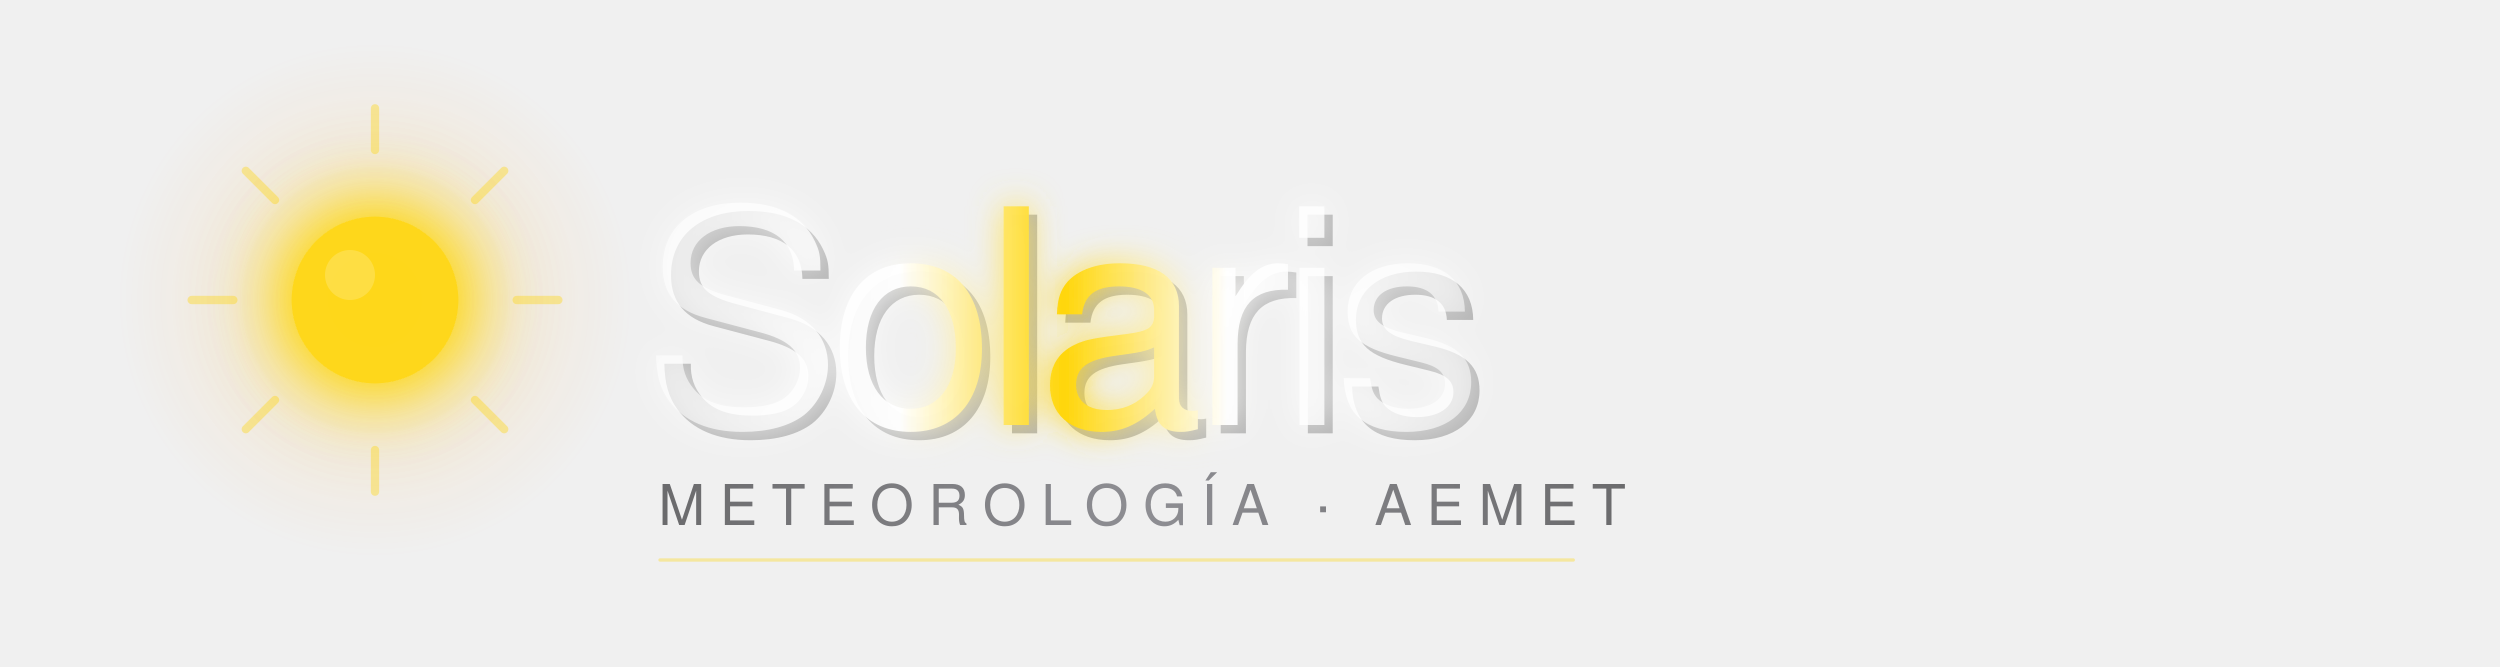
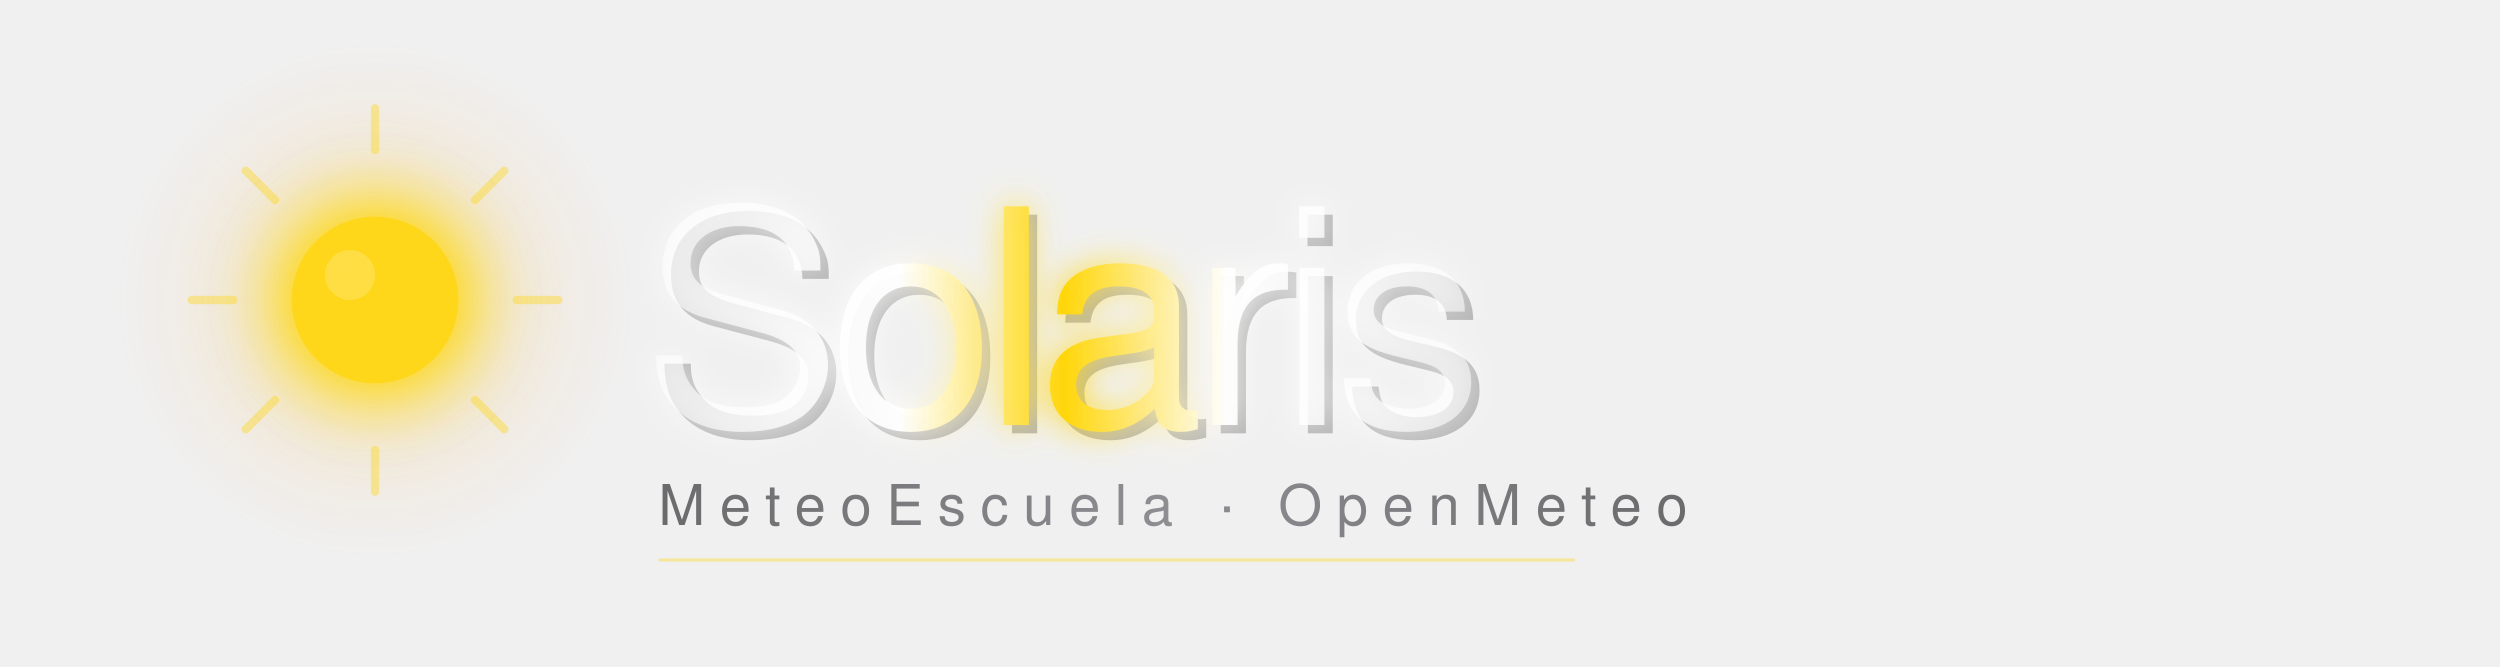
<svg xmlns="http://www.w3.org/2000/svg" viewBox="0 0 600 160" width="600" height="160">
  <defs>
    <filter id="sunGlow" x="-60%" y="-60%" width="220%" height="220%">
      <feGaussianBlur stdDeviation="8" result="blur1" />
      <feGaussianBlur stdDeviation="3" result="blur2" />
      <feMerge>
        <feMergeNode in="blur1" />
        <feMergeNode in="blur2" />
        <feMergeNode in="SourceGraphic" />
      </feMerge>
    </filter>
    <filter id="textGlow" x="-10%" y="-40%" width="120%" height="180%">
      <feGaussianBlur stdDeviation="4" result="blur" />
      <feMerge>
        <feMergeNode in="blur" />
        <feMergeNode in="SourceGraphic" />
      </feMerge>
    </filter>
    <linearGradient id="shimmer" x1="0%" y1="0%" x2="100%" y2="0%">
      <stop offset="0%" stop-color="#FFFFFF" stop-opacity="0.55" />
      <stop offset="30%" stop-color="#FFFFFF" stop-opacity="0.95" />
      <stop offset="50%" stop-color="#FFD60A" stop-opacity="1" />
      <stop offset="70%" stop-color="#FFFFFF" stop-opacity="0.95" />
      <stop offset="100%" stop-color="#FFFFFF" stop-opacity="0.55" />
    </linearGradient>
    <radialGradient id="halo" cx="50%" cy="50%" r="50%">
      <stop offset="0%" stop-color="#FFD60A" stop-opacity="0.22" />
      <stop offset="60%" stop-color="#FF9500" stop-opacity="0.07" />
      <stop offset="100%" stop-color="#FF9500" stop-opacity="0" />
    </radialGradient>
    <linearGradient id="rayFade" x1="0%" y1="0%" x2="0%" y2="100%">
      <stop offset="0%" stop-color="#FFD60A" stop-opacity="0.5" />
      <stop offset="100%" stop-color="#FFD60A" stop-opacity="0" />
    </linearGradient>
    <linearGradient id="tagGrad" x1="0%" y1="0%" x2="100%" y2="0%">
      <stop offset="0%" stop-color="#6B6B6D" />
      <stop offset="50%" stop-color="#8E8E93" />
      <stop offset="100%" stop-color="#6B6B6D" />
    </linearGradient>
  </defs>
  <ellipse cx="90" cy="72" rx="62" ry="62" fill="url(#halo)" />
  <circle cx="90" cy="72" r="32" fill="#FFD60A" opacity="0.08" filter="url(#sunGlow)" />
  <g stroke="#FFD60A" stroke-linecap="round" opacity="0.38">
    <line x1="90" y1="26" x2="90" y2="36" stroke-width="2" />
    <line x1="90" y1="108" x2="90" y2="118" stroke-width="2" />
    <line x1="46" y1="72" x2="56" y2="72" stroke-width="2" />
    <line x1="124" y1="72" x2="134" y2="72" stroke-width="2" />
    <line x1="59" y1="41" x2="66" y2="48" stroke-width="2" />
    <line x1="114" y1="96" x2="121" y2="103" stroke-width="2" />
    <line x1="121" y1="41" x2="114" y2="48" stroke-width="2" />
    <line x1="66" y1="96" x2="59" y2="103" stroke-width="2" />
  </g>
  <circle cx="90" cy="72" r="20" fill="#FFD60A" opacity="0.92" filter="url(#sunGlow)" />
  <circle cx="84" cy="66" r="6" fill="#FFFFFF" opacity="0.18" />
  <text x="156" y="104" font-family="-apple-system, BlinkMacSystemFont, 'SF Pro Display', 'Helvetica Neue', Helvetica, sans-serif" font-size="72" font-weight="200" letter-spacing="-3" fill="#000000" opacity="0.25">Solaris</text>
  <text x="154" y="102" font-family="-apple-system, BlinkMacSystemFont, 'SF Pro Display', 'Helvetica Neue', Helvetica, sans-serif" font-size="72" font-weight="200" letter-spacing="-3" fill="url(#shimmer)" filter="url(#textGlow)">Solaris</text>
-   <text x="158" y="126" font-family="-apple-system, BlinkMacSystemFont, 'SF Pro Display', 'Helvetica Neue', Helvetica, sans-serif" font-size="13.5" font-weight="400" letter-spacing="3.5" fill="url(#tagGrad)">METEOROLOGÍA · AEMET</text>
+   <text x="158" y="126" font-family="-apple-system, BlinkMacSystemFont, 'SF Pro Display', 'Helvetica Neue', Helvetica, sans-serif" font-size="13.5" font-weight="400" letter-spacing="3.5" fill="url(#tagGrad)">MeteoEscuela · OpenMeteo</text>
  <rect x="158" y="134" width="220" height="0.8" rx="0.4" fill="#FFD60A" opacity="0.35" />
</svg>
